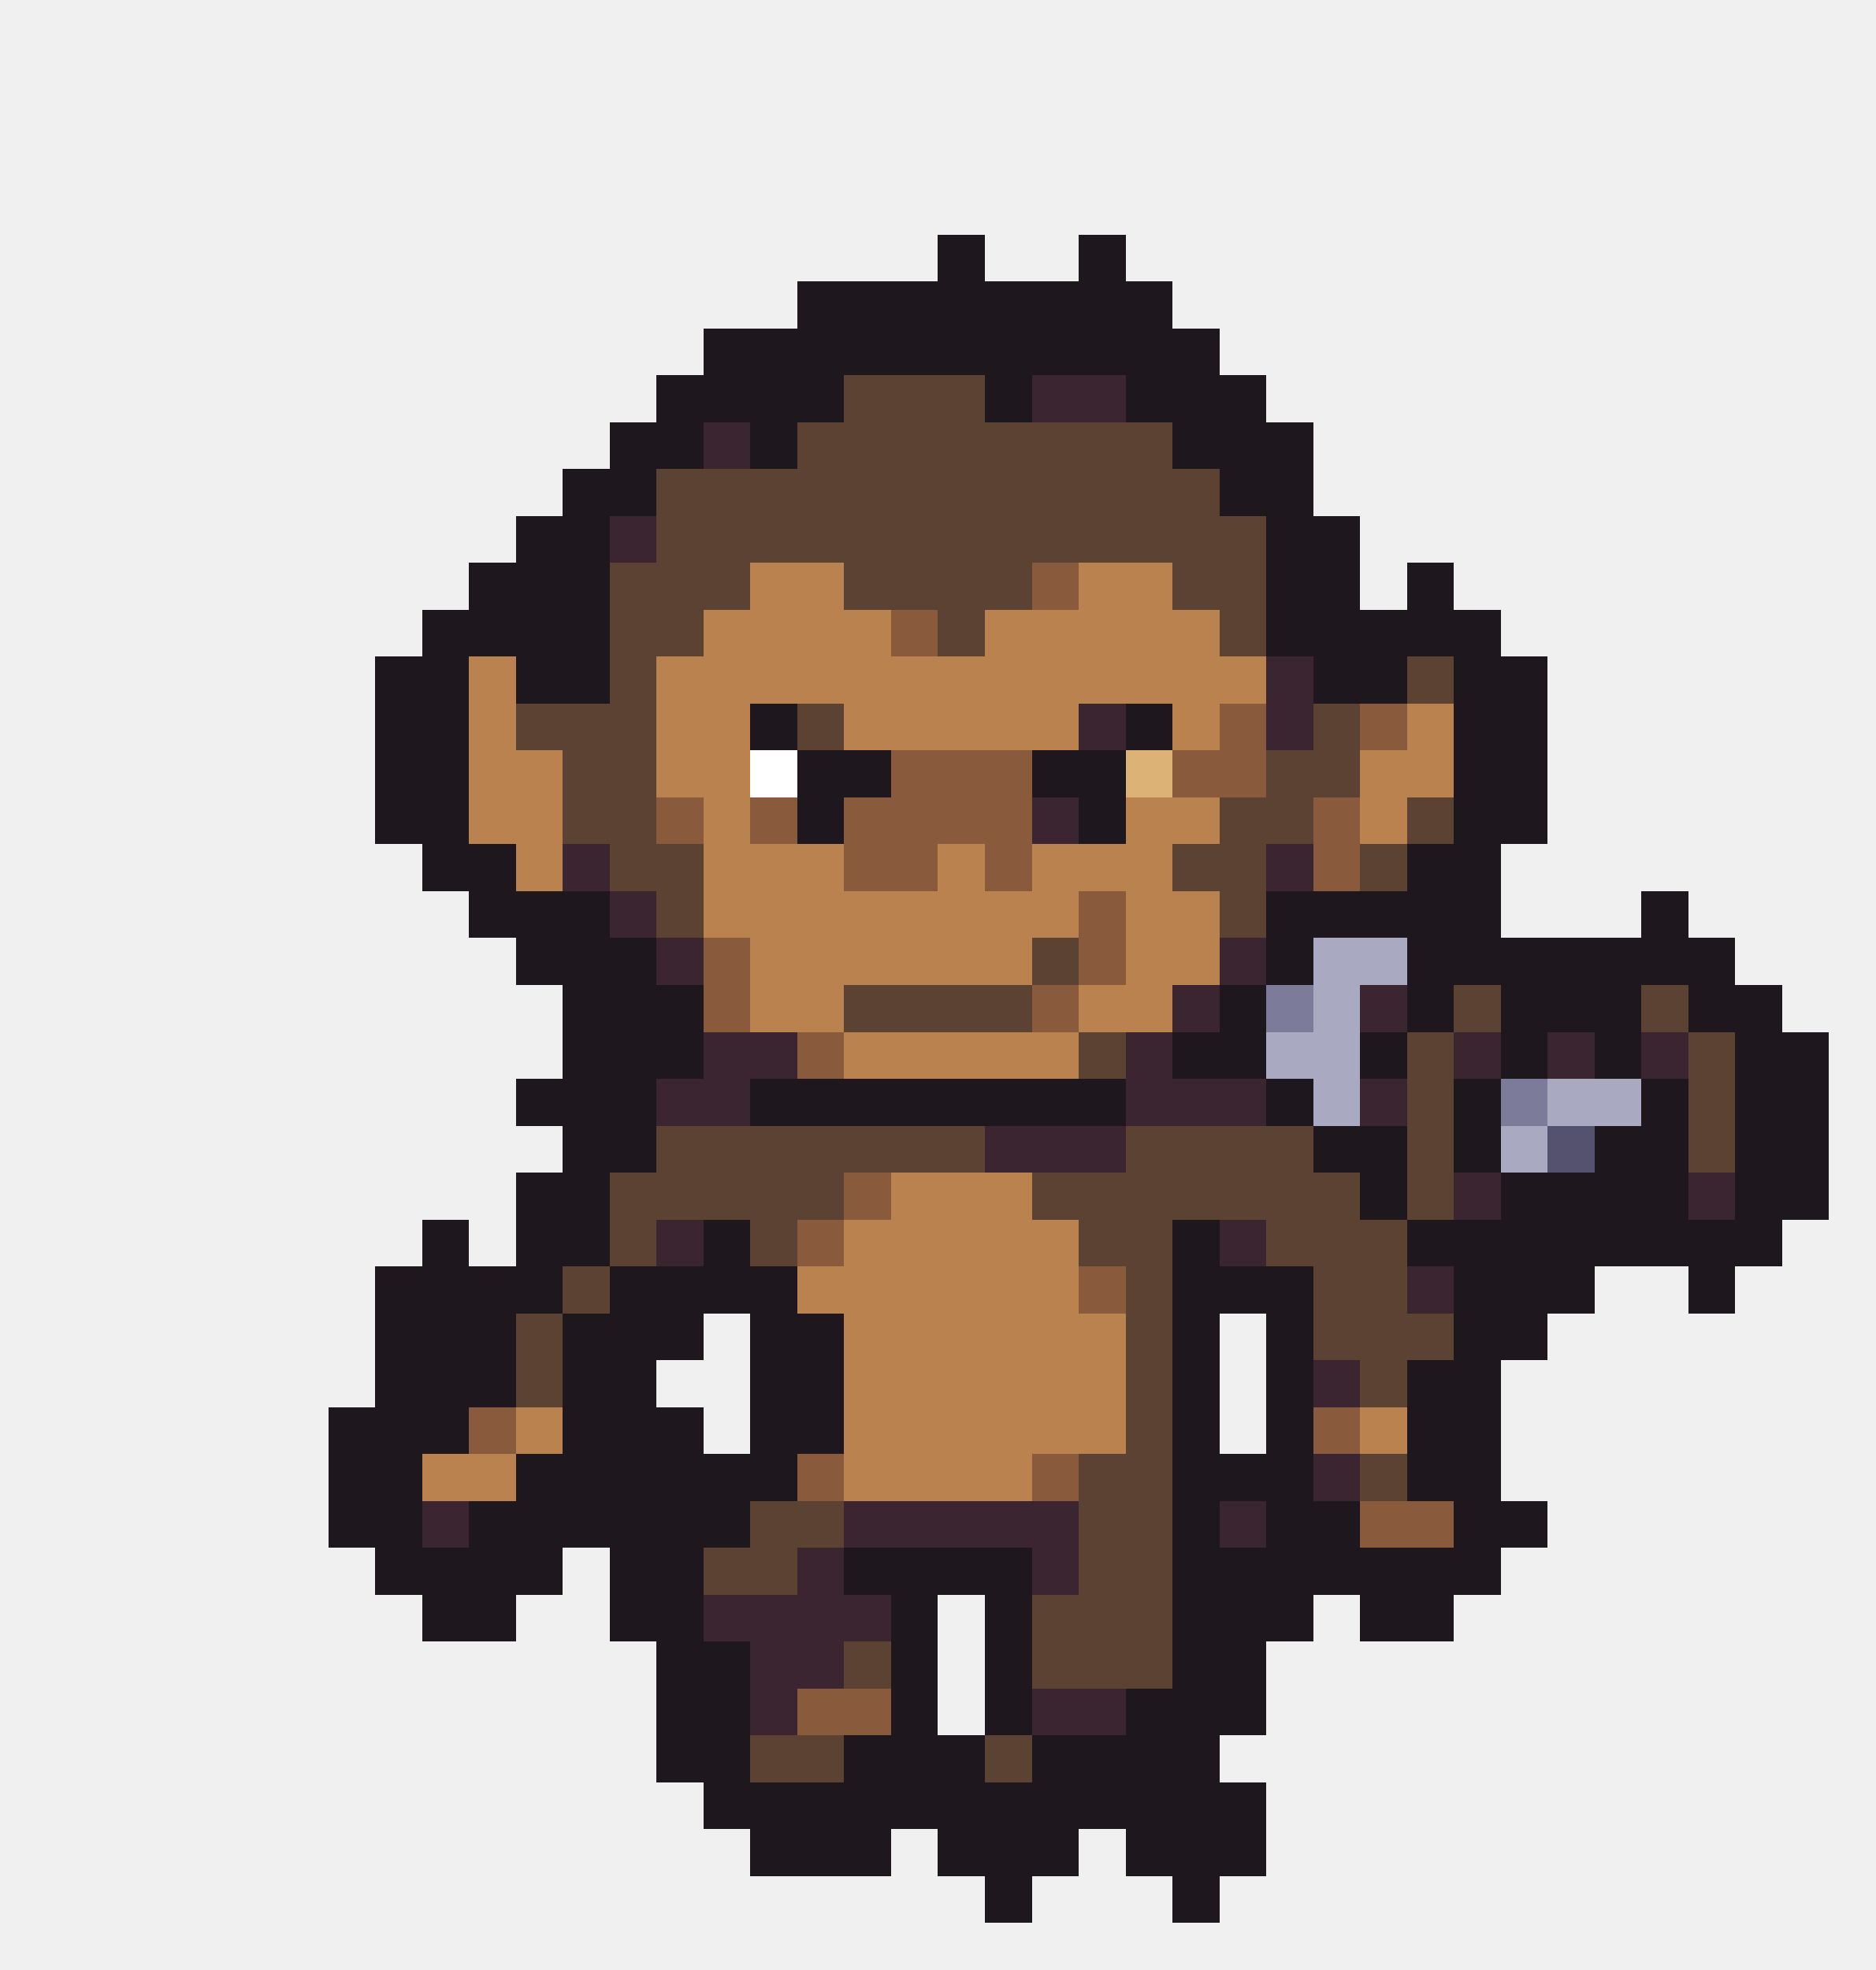
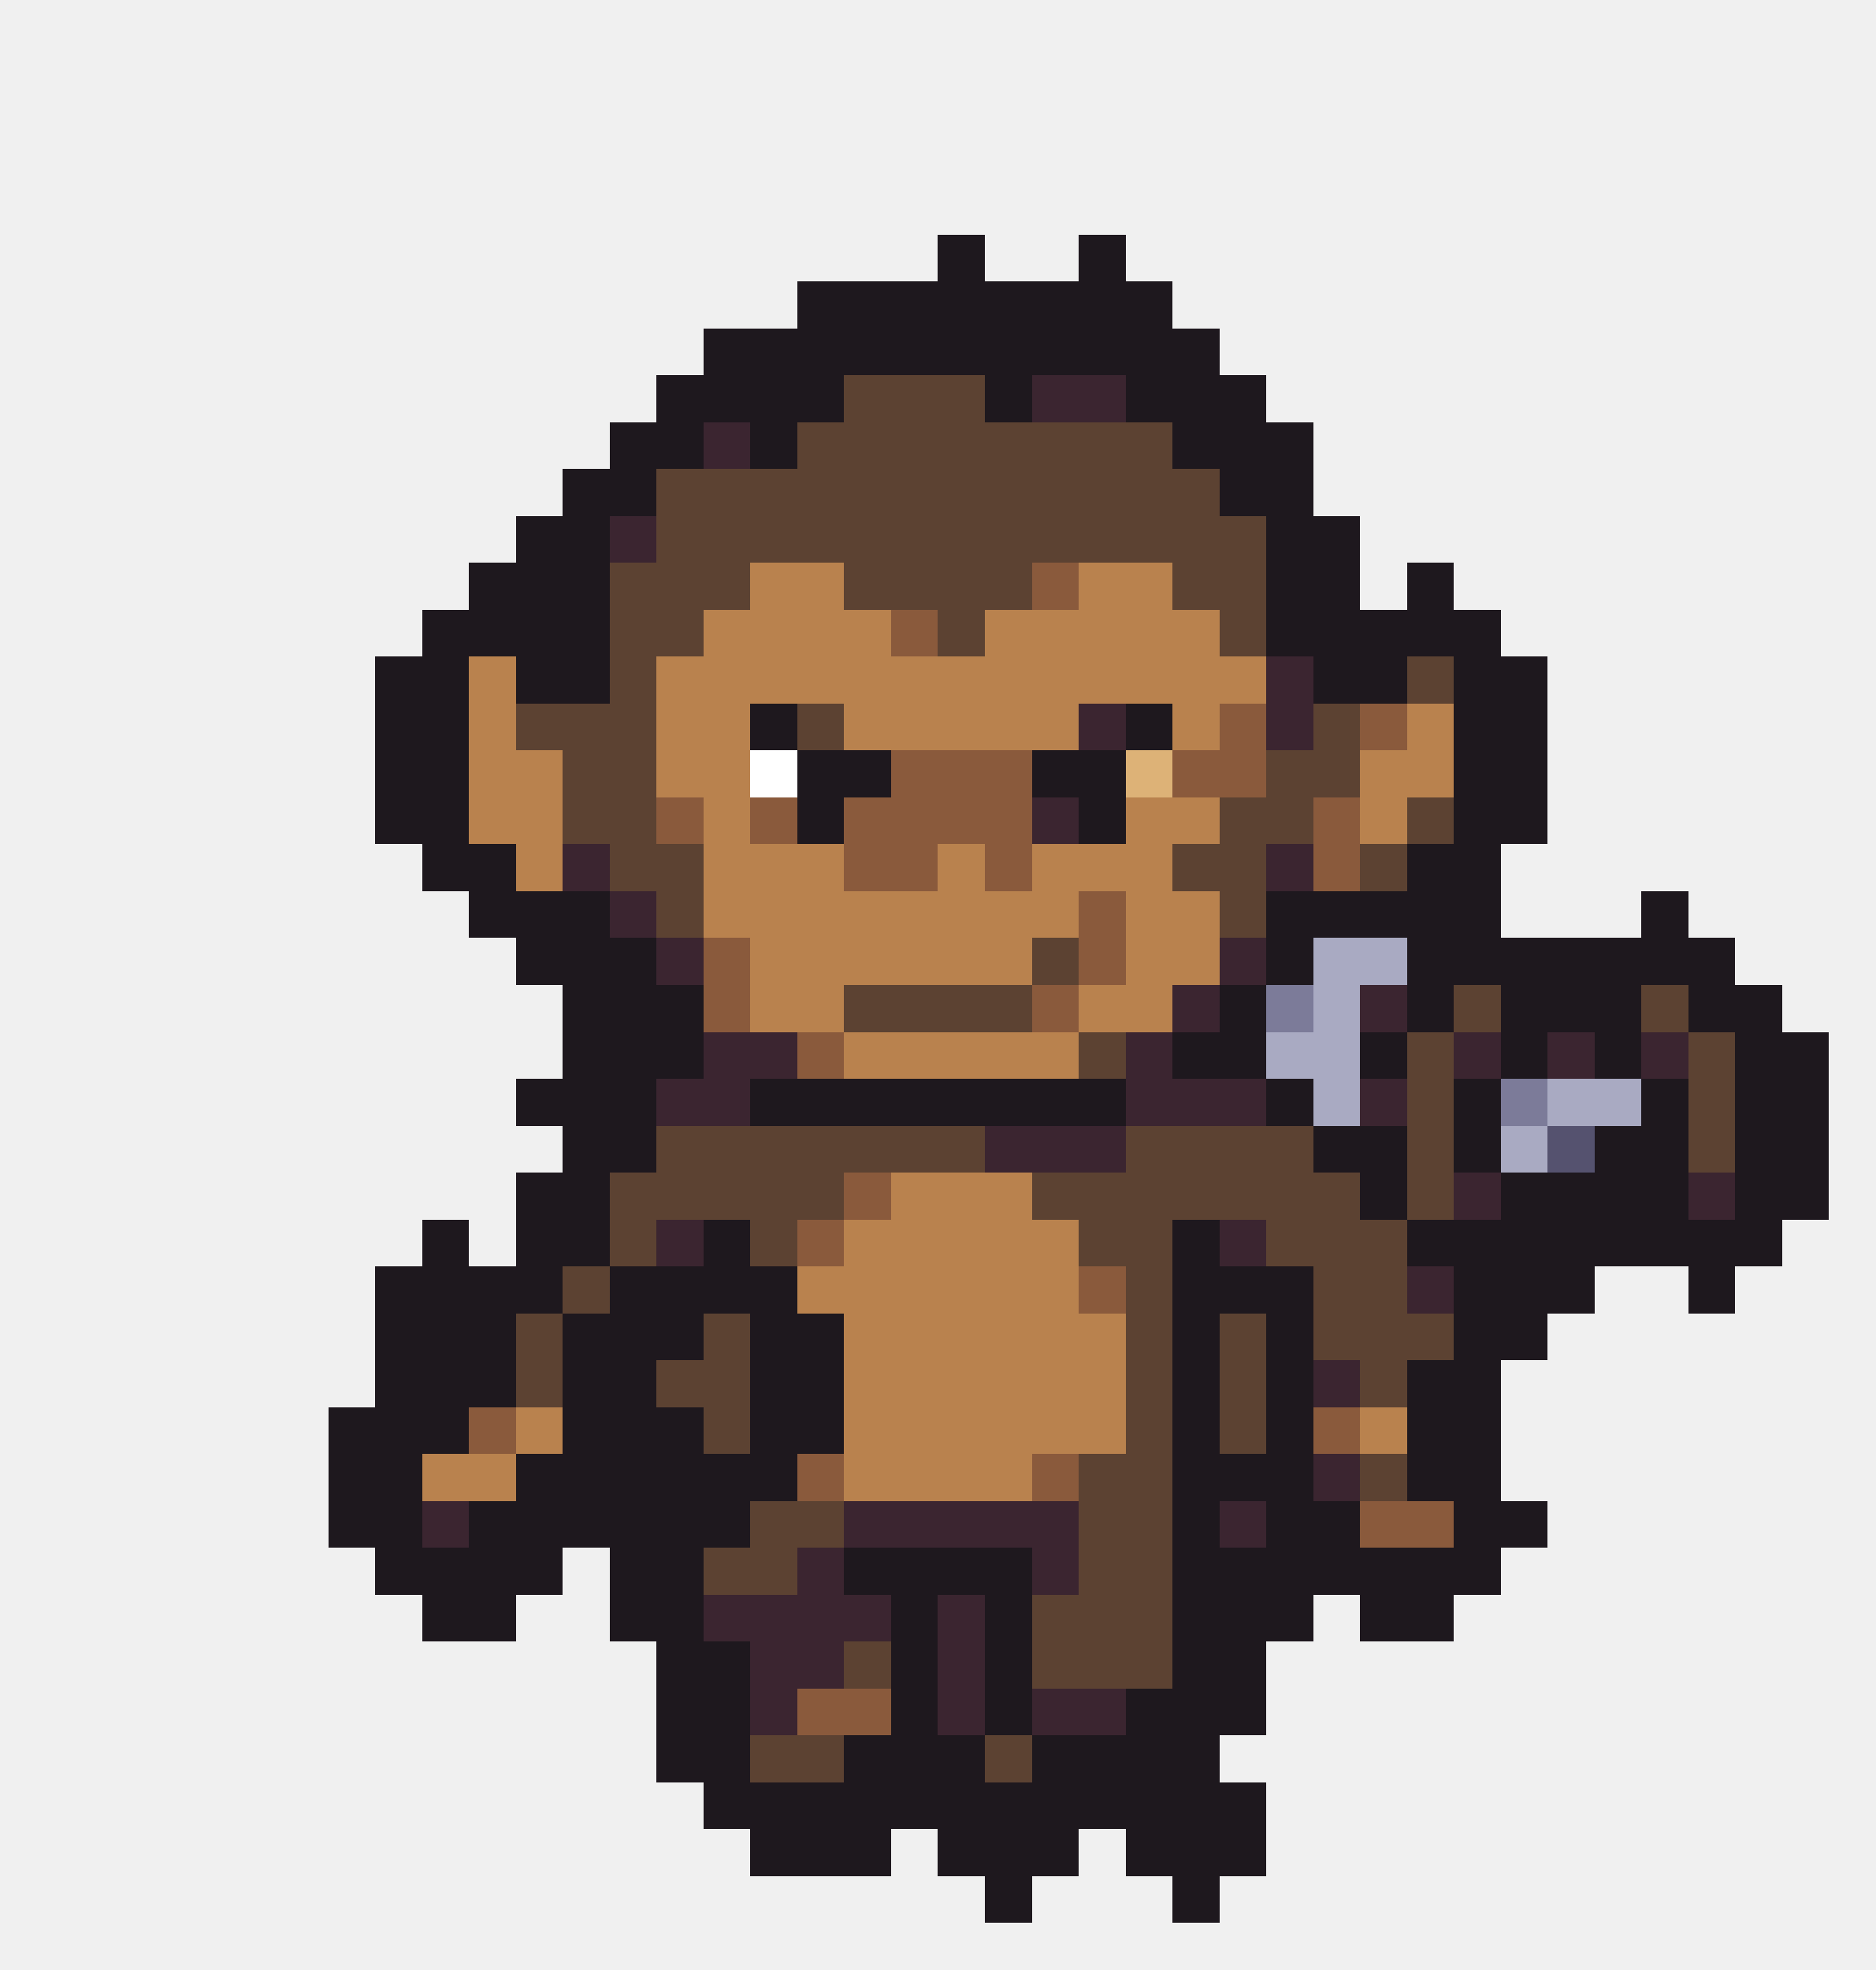
<svg xmlns="http://www.w3.org/2000/svg" width="40" height="42" viewBox="0 0 40 42" shape-rendering="crispEdges">
  <rect x="20" y="5" width="1" height="1" fill="#1e181e" />
  <rect x="23" y="5" width="1" height="1" fill="#1e181e" />
  <rect x="17" y="6" width="8" height="1" fill="#1e181e" />
  <rect x="15" y="7" width="11" height="1" fill="#1e181e" />
  <rect x="14" y="8" width="4" height="1" fill="#1e181e" />
  <rect x="18" y="8" width="3" height="1" fill="#5c4232" />
  <rect x="21" y="8" width="1" height="1" fill="#1e181e" />
  <rect x="22" y="8" width="2" height="1" fill="#3b2530" />
  <rect x="24" y="8" width="3" height="1" fill="#1e181e" />
  <rect x="13" y="9" width="2" height="1" fill="#1e181e" />
  <rect x="15" y="9" width="1" height="1" fill="#3b2530" />
  <rect x="16" y="9" width="1" height="1" fill="#1e181e" />
  <rect x="17" y="9" width="8" height="1" fill="#5c4232" />
  <rect x="25" y="9" width="3" height="1" fill="#1e181e" />
  <rect x="12" y="10" width="2" height="1" fill="#1e181e" />
  <rect x="14" y="10" width="12" height="1" fill="#5c4232" />
  <rect x="26" y="10" width="2" height="1" fill="#1e181e" />
  <rect x="11" y="11" width="2" height="1" fill="#1e181e" />
  <rect x="13" y="11" width="1" height="1" fill="#3b2530" />
  <rect x="14" y="11" width="13" height="1" fill="#5c4232" />
  <rect x="27" y="11" width="2" height="1" fill="#1e181e" />
  <rect x="10" y="12" width="3" height="1" fill="#1e181e" />
  <rect x="13" y="12" width="3" height="1" fill="#5c4232" />
  <rect x="16" y="12" width="2" height="1" fill="#b9824e" />
  <rect x="18" y="12" width="4" height="1" fill="#5c4232" />
  <rect x="22" y="12" width="1" height="1" fill="#8a5a3c" />
  <rect x="23" y="12" width="2" height="1" fill="#b9824e" />
  <rect x="25" y="12" width="2" height="1" fill="#5c4232" />
  <rect x="27" y="12" width="2" height="1" fill="#1e181e" />
  <rect x="30" y="12" width="1" height="1" fill="#1e181e" />
  <rect x="9" y="13" width="4" height="1" fill="#1e181e" />
  <rect x="13" y="13" width="2" height="1" fill="#5c4232" />
  <rect x="15" y="13" width="4" height="1" fill="#b9824e" />
  <rect x="19" y="13" width="1" height="1" fill="#8a5a3c" />
  <rect x="20" y="13" width="1" height="1" fill="#5c4232" />
  <rect x="21" y="13" width="5" height="1" fill="#b9824e" />
  <rect x="26" y="13" width="1" height="1" fill="#5c4232" />
  <rect x="27" y="13" width="5" height="1" fill="#1e181e" />
  <rect x="8" y="14" width="2" height="1" fill="#1e181e" />
  <rect x="10" y="14" width="1" height="1" fill="#b9824e" />
  <rect x="11" y="14" width="2" height="1" fill="#1e181e" />
  <rect x="13" y="14" width="1" height="1" fill="#5c4232" />
  <rect x="14" y="14" width="13" height="1" fill="#b9824e" />
  <rect x="27" y="14" width="1" height="1" fill="#3b2530" />
  <rect x="28" y="14" width="2" height="1" fill="#1e181e" />
  <rect x="30" y="14" width="1" height="1" fill="#5c4232" />
  <rect x="31" y="14" width="2" height="1" fill="#1e181e" />
  <rect x="8" y="15" width="2" height="1" fill="#1e181e" />
  <rect x="10" y="15" width="1" height="1" fill="#b9824e" />
  <rect x="11" y="15" width="3" height="1" fill="#5c4232" />
  <rect x="14" y="15" width="2" height="1" fill="#b9824e" />
  <rect x="16" y="15" width="1" height="1" fill="#1e181e" />
  <rect x="17" y="15" width="1" height="1" fill="#5c4232" />
  <rect x="18" y="15" width="5" height="1" fill="#b9824e" />
  <rect x="23" y="15" width="1" height="1" fill="#3b2530" />
  <rect x="24" y="15" width="1" height="1" fill="#1e181e" />
  <rect x="25" y="15" width="1" height="1" fill="#b9824e" />
  <rect x="26" y="15" width="1" height="1" fill="#8a5a3c" />
  <rect x="27" y="15" width="1" height="1" fill="#3b2530" />
  <rect x="28" y="15" width="1" height="1" fill="#5c4232" />
  <rect x="29" y="15" width="1" height="1" fill="#8a5a3c" />
  <rect x="30" y="15" width="1" height="1" fill="#b9824e" />
  <rect x="31" y="15" width="2" height="1" fill="#1e181e" />
  <rect x="8" y="16" width="2" height="1" fill="#1e181e" />
  <rect x="10" y="16" width="2" height="1" fill="#b9824e" />
  <rect x="12" y="16" width="2" height="1" fill="#5c4232" />
  <rect x="14" y="16" width="2" height="1" fill="#b9824e" />
  <rect x="16" y="16" width="1" height="1" fill="#ffffff" />
  <rect x="17" y="16" width="2" height="1" fill="#1e181e" />
  <rect x="19" y="16" width="3" height="1" fill="#8a5a3c" />
  <rect x="22" y="16" width="2" height="1" fill="#1e181e" />
  <rect x="24" y="16" width="1" height="1" fill="#ddb277" />
  <rect x="25" y="16" width="2" height="1" fill="#8a5a3c" />
  <rect x="27" y="16" width="2" height="1" fill="#5c4232" />
  <rect x="29" y="16" width="2" height="1" fill="#b9824e" />
  <rect x="31" y="16" width="2" height="1" fill="#1e181e" />
  <rect x="8" y="17" width="2" height="1" fill="#1e181e" />
  <rect x="10" y="17" width="2" height="1" fill="#b9824e" />
  <rect x="12" y="17" width="2" height="1" fill="#5c4232" />
  <rect x="14" y="17" width="1" height="1" fill="#8a5a3c" />
  <rect x="15" y="17" width="1" height="1" fill="#b9824e" />
  <rect x="16" y="17" width="1" height="1" fill="#8a5a3c" />
  <rect x="17" y="17" width="1" height="1" fill="#1e181e" />
  <rect x="18" y="17" width="4" height="1" fill="#8a5a3c" />
  <rect x="22" y="17" width="1" height="1" fill="#3b2530" />
  <rect x="23" y="17" width="1" height="1" fill="#1e181e" />
  <rect x="24" y="17" width="2" height="1" fill="#b9824e" />
  <rect x="26" y="17" width="2" height="1" fill="#5c4232" />
  <rect x="28" y="17" width="1" height="1" fill="#8a5a3c" />
  <rect x="29" y="17" width="1" height="1" fill="#b9824e" />
  <rect x="30" y="17" width="1" height="1" fill="#5c4232" />
  <rect x="31" y="17" width="2" height="1" fill="#1e181e" />
  <rect x="9" y="18" width="2" height="1" fill="#1e181e" />
  <rect x="11" y="18" width="1" height="1" fill="#b9824e" />
  <rect x="12" y="18" width="1" height="1" fill="#3b2530" />
  <rect x="13" y="18" width="2" height="1" fill="#5c4232" />
  <rect x="15" y="18" width="3" height="1" fill="#b9824e" />
  <rect x="18" y="18" width="2" height="1" fill="#8a5a3c" />
  <rect x="20" y="18" width="1" height="1" fill="#b9824e" />
  <rect x="21" y="18" width="1" height="1" fill="#8a5a3c" />
  <rect x="22" y="18" width="3" height="1" fill="#b9824e" />
  <rect x="25" y="18" width="2" height="1" fill="#5c4232" />
  <rect x="27" y="18" width="1" height="1" fill="#3b2530" />
  <rect x="28" y="18" width="1" height="1" fill="#8a5a3c" />
  <rect x="29" y="18" width="1" height="1" fill="#5c4232" />
  <rect x="30" y="18" width="2" height="1" fill="#1e181e" />
  <rect x="10" y="19" width="3" height="1" fill="#1e181e" />
  <rect x="13" y="19" width="1" height="1" fill="#3b2530" />
  <rect x="14" y="19" width="1" height="1" fill="#5c4232" />
  <rect x="15" y="19" width="8" height="1" fill="#b9824e" />
  <rect x="23" y="19" width="1" height="1" fill="#8a5a3c" />
  <rect x="24" y="19" width="2" height="1" fill="#b9824e" />
  <rect x="26" y="19" width="1" height="1" fill="#5c4232" />
  <rect x="27" y="19" width="5" height="1" fill="#1e181e" />
  <rect x="35" y="19" width="1" height="1" fill="#1e181e" />
  <rect x="11" y="20" width="3" height="1" fill="#1e181e" />
  <rect x="14" y="20" width="1" height="1" fill="#3b2530" />
  <rect x="15" y="20" width="1" height="1" fill="#8a5a3c" />
  <rect x="16" y="20" width="6" height="1" fill="#b9824e" />
  <rect x="22" y="20" width="1" height="1" fill="#5c4232" />
  <rect x="23" y="20" width="1" height="1" fill="#8a5a3c" />
  <rect x="24" y="20" width="2" height="1" fill="#b9824e" />
  <rect x="26" y="20" width="1" height="1" fill="#3b2530" />
  <rect x="27" y="20" width="1" height="1" fill="#1e181e" />
  <rect x="28" y="20" width="2" height="1" fill="#a9aac2" />
  <rect x="30" y="20" width="7" height="1" fill="#1e181e" />
  <rect x="12" y="21" width="3" height="1" fill="#1e181e" />
  <rect x="15" y="21" width="1" height="1" fill="#8a5a3c" />
  <rect x="16" y="21" width="2" height="1" fill="#b9824e" />
  <rect x="18" y="21" width="4" height="1" fill="#5c4232" />
  <rect x="22" y="21" width="1" height="1" fill="#8a5a3c" />
  <rect x="23" y="21" width="2" height="1" fill="#b9824e" />
  <rect x="25" y="21" width="1" height="1" fill="#3b2530" />
  <rect x="26" y="21" width="1" height="1" fill="#1e181e" />
  <rect x="27" y="21" width="1" height="1" fill="#7c7b99" />
  <rect x="28" y="21" width="1" height="1" fill="#a9aac2" />
  <rect x="29" y="21" width="1" height="1" fill="#3b2530" />
  <rect x="30" y="21" width="1" height="1" fill="#1e181e" />
  <rect x="31" y="21" width="1" height="1" fill="#5c4232" />
  <rect x="32" y="21" width="3" height="1" fill="#1e181e" />
  <rect x="35" y="21" width="1" height="1" fill="#5c4232" />
  <rect x="36" y="21" width="2" height="1" fill="#1e181e" />
  <rect x="12" y="22" width="3" height="1" fill="#1e181e" />
  <rect x="15" y="22" width="2" height="1" fill="#3b2530" />
  <rect x="17" y="22" width="1" height="1" fill="#8a5a3c" />
  <rect x="18" y="22" width="5" height="1" fill="#b9824e" />
  <rect x="23" y="22" width="1" height="1" fill="#5c4232" />
  <rect x="24" y="22" width="1" height="1" fill="#3b2530" />
  <rect x="25" y="22" width="2" height="1" fill="#1e181e" />
  <rect x="27" y="22" width="2" height="1" fill="#a9aac2" />
  <rect x="29" y="22" width="1" height="1" fill="#1e181e" />
  <rect x="30" y="22" width="1" height="1" fill="#5c4232" />
  <rect x="31" y="22" width="1" height="1" fill="#3b2530" />
  <rect x="32" y="22" width="1" height="1" fill="#1e181e" />
  <rect x="33" y="22" width="1" height="1" fill="#3b2530" />
  <rect x="34" y="22" width="1" height="1" fill="#1e181e" />
  <rect x="35" y="22" width="1" height="1" fill="#3b2530" />
  <rect x="36" y="22" width="1" height="1" fill="#5c4232" />
  <rect x="37" y="22" width="2" height="1" fill="#1e181e" />
  <rect x="11" y="23" width="3" height="1" fill="#1e181e" />
  <rect x="14" y="23" width="2" height="1" fill="#3b2530" />
  <rect x="16" y="23" width="8" height="1" fill="#1e181e" />
  <rect x="24" y="23" width="3" height="1" fill="#3b2530" />
  <rect x="27" y="23" width="1" height="1" fill="#1e181e" />
  <rect x="28" y="23" width="1" height="1" fill="#a9aac2" />
  <rect x="29" y="23" width="1" height="1" fill="#3b2530" />
  <rect x="30" y="23" width="1" height="1" fill="#5c4232" />
  <rect x="31" y="23" width="1" height="1" fill="#1e181e" />
  <rect x="32" y="23" width="1" height="1" fill="#7c7b99" />
  <rect x="33" y="23" width="2" height="1" fill="#a9aac2" />
  <rect x="35" y="23" width="1" height="1" fill="#1e181e" />
  <rect x="36" y="23" width="1" height="1" fill="#5c4232" />
  <rect x="37" y="23" width="2" height="1" fill="#1e181e" />
  <rect x="12" y="24" width="2" height="1" fill="#1e181e" />
  <rect x="14" y="24" width="7" height="1" fill="#5c4232" />
  <rect x="21" y="24" width="3" height="1" fill="#3b2530" />
  <rect x="24" y="24" width="4" height="1" fill="#5c4232" />
  <rect x="28" y="24" width="2" height="1" fill="#1e181e" />
  <rect x="30" y="24" width="1" height="1" fill="#5c4232" />
  <rect x="31" y="24" width="1" height="1" fill="#1e181e" />
  <rect x="32" y="24" width="1" height="1" fill="#a9aac2" />
  <rect x="33" y="24" width="1" height="1" fill="#55526f" />
  <rect x="34" y="24" width="2" height="1" fill="#1e181e" />
  <rect x="36" y="24" width="1" height="1" fill="#5c4232" />
  <rect x="37" y="24" width="2" height="1" fill="#1e181e" />
  <rect x="11" y="25" width="2" height="1" fill="#1e181e" />
  <rect x="13" y="25" width="5" height="1" fill="#5c4232" />
  <rect x="18" y="25" width="1" height="1" fill="#8a5a3c" />
  <rect x="19" y="25" width="3" height="1" fill="#b9824e" />
  <rect x="22" y="25" width="7" height="1" fill="#5c4232" />
  <rect x="29" y="25" width="1" height="1" fill="#1e181e" />
  <rect x="30" y="25" width="1" height="1" fill="#5c4232" />
  <rect x="31" y="25" width="1" height="1" fill="#3b2530" />
  <rect x="32" y="25" width="4" height="1" fill="#1e181e" />
  <rect x="36" y="25" width="1" height="1" fill="#3b2530" />
  <rect x="37" y="25" width="2" height="1" fill="#1e181e" />
  <rect x="9" y="26" width="1" height="1" fill="#1e181e" />
  <rect x="11" y="26" width="2" height="1" fill="#1e181e" />
  <rect x="13" y="26" width="1" height="1" fill="#5c4232" />
  <rect x="14" y="26" width="1" height="1" fill="#3b2530" />
  <rect x="15" y="26" width="1" height="1" fill="#1e181e" />
  <rect x="16" y="26" width="1" height="1" fill="#5c4232" />
  <rect x="17" y="26" width="1" height="1" fill="#8a5a3c" />
  <rect x="18" y="26" width="5" height="1" fill="#b9824e" />
  <rect x="23" y="26" width="2" height="1" fill="#5c4232" />
  <rect x="25" y="26" width="1" height="1" fill="#1e181e" />
  <rect x="26" y="26" width="1" height="1" fill="#3b2530" />
  <rect x="27" y="26" width="3" height="1" fill="#5c4232" />
  <rect x="30" y="26" width="8" height="1" fill="#1e181e" />
  <rect x="8" y="27" width="4" height="1" fill="#1e181e" />
  <rect x="12" y="27" width="1" height="1" fill="#5c4232" />
  <rect x="13" y="27" width="4" height="1" fill="#1e181e" />
  <rect x="17" y="27" width="6" height="1" fill="#b9824e" />
  <rect x="23" y="27" width="1" height="1" fill="#8a5a3c" />
  <rect x="24" y="27" width="1" height="1" fill="#5c4232" />
  <rect x="25" y="27" width="3" height="1" fill="#1e181e" />
  <rect x="28" y="27" width="2" height="1" fill="#5c4232" />
  <rect x="30" y="27" width="1" height="1" fill="#3b2530" />
  <rect x="31" y="27" width="3" height="1" fill="#1e181e" />
  <rect x="36" y="27" width="1" height="1" fill="#1e181e" />
  <rect x="8" y="28" width="3" height="1" fill="#1e181e" />
  <rect x="11" y="28" width="1" height="1" fill="#5c4232" />
  <rect x="12" y="28" width="3" height="1" fill="#1e181e" />
+   <rect x="15" y="28" width="1" height="1" fill="#5c4232" />
  <rect x="16" y="28" width="2" height="1" fill="#1e181e" />
  <rect x="18" y="28" width="6" height="1" fill="#b9824e" />
  <rect x="24" y="28" width="1" height="1" fill="#5c4232" />
  <rect x="25" y="28" width="1" height="1" fill="#1e181e" />
+   <rect x="26" y="28" width="1" height="1" fill="#5c4232" />
  <rect x="27" y="28" width="1" height="1" fill="#1e181e" />
  <rect x="28" y="28" width="3" height="1" fill="#5c4232" />
  <rect x="31" y="28" width="2" height="1" fill="#1e181e" />
  <rect x="8" y="29" width="3" height="1" fill="#1e181e" />
  <rect x="11" y="29" width="1" height="1" fill="#5c4232" />
  <rect x="12" y="29" width="2" height="1" fill="#1e181e" />
+   <rect x="14" y="29" width="2" height="1" fill="#5c4232" />
  <rect x="16" y="29" width="2" height="1" fill="#1e181e" />
  <rect x="18" y="29" width="6" height="1" fill="#b9824e" />
  <rect x="24" y="29" width="1" height="1" fill="#5c4232" />
  <rect x="25" y="29" width="1" height="1" fill="#1e181e" />
+   <rect x="26" y="29" width="1" height="1" fill="#5c4232" />
  <rect x="27" y="29" width="1" height="1" fill="#1e181e" />
  <rect x="28" y="29" width="1" height="1" fill="#3b2530" />
  <rect x="29" y="29" width="1" height="1" fill="#5c4232" />
  <rect x="30" y="29" width="2" height="1" fill="#1e181e" />
  <rect x="7" y="30" width="3" height="1" fill="#1e181e" />
  <rect x="10" y="30" width="1" height="1" fill="#8a5a3c" />
  <rect x="11" y="30" width="1" height="1" fill="#b9824e" />
  <rect x="12" y="30" width="3" height="1" fill="#1e181e" />
+   <rect x="15" y="30" width="1" height="1" fill="#5c4232" />
  <rect x="16" y="30" width="2" height="1" fill="#1e181e" />
  <rect x="18" y="30" width="6" height="1" fill="#b9824e" />
  <rect x="24" y="30" width="1" height="1" fill="#5c4232" />
  <rect x="25" y="30" width="1" height="1" fill="#1e181e" />
+   <rect x="26" y="30" width="1" height="1" fill="#5c4232" />
  <rect x="27" y="30" width="1" height="1" fill="#1e181e" />
  <rect x="28" y="30" width="1" height="1" fill="#8a5a3c" />
  <rect x="29" y="30" width="1" height="1" fill="#b9824e" />
  <rect x="30" y="30" width="2" height="1" fill="#1e181e" />
  <rect x="7" y="31" width="2" height="1" fill="#1e181e" />
  <rect x="9" y="31" width="2" height="1" fill="#b9824e" />
  <rect x="11" y="31" width="6" height="1" fill="#1e181e" />
  <rect x="17" y="31" width="1" height="1" fill="#8a5a3c" />
  <rect x="18" y="31" width="4" height="1" fill="#b9824e" />
  <rect x="22" y="31" width="1" height="1" fill="#8a5a3c" />
  <rect x="23" y="31" width="2" height="1" fill="#5c4232" />
  <rect x="25" y="31" width="3" height="1" fill="#1e181e" />
  <rect x="28" y="31" width="1" height="1" fill="#3b2530" />
  <rect x="29" y="31" width="1" height="1" fill="#5c4232" />
  <rect x="30" y="31" width="2" height="1" fill="#1e181e" />
  <rect x="7" y="32" width="2" height="1" fill="#1e181e" />
  <rect x="9" y="32" width="1" height="1" fill="#3b2530" />
  <rect x="10" y="32" width="6" height="1" fill="#1e181e" />
  <rect x="16" y="32" width="2" height="1" fill="#5c4232" />
  <rect x="18" y="32" width="5" height="1" fill="#3b2530" />
  <rect x="23" y="32" width="2" height="1" fill="#5c4232" />
  <rect x="25" y="32" width="1" height="1" fill="#1e181e" />
  <rect x="26" y="32" width="1" height="1" fill="#3b2530" />
  <rect x="27" y="32" width="2" height="1" fill="#1e181e" />
  <rect x="29" y="32" width="2" height="1" fill="#8a5a3c" />
  <rect x="31" y="32" width="2" height="1" fill="#1e181e" />
  <rect x="8" y="33" width="4" height="1" fill="#1e181e" />
  <rect x="13" y="33" width="2" height="1" fill="#1e181e" />
  <rect x="15" y="33" width="2" height="1" fill="#5c4232" />
  <rect x="17" y="33" width="1" height="1" fill="#3b2530" />
  <rect x="18" y="33" width="4" height="1" fill="#1e181e" />
  <rect x="22" y="33" width="1" height="1" fill="#3b2530" />
  <rect x="23" y="33" width="2" height="1" fill="#5c4232" />
  <rect x="25" y="33" width="7" height="1" fill="#1e181e" />
  <rect x="9" y="34" width="2" height="1" fill="#1e181e" />
  <rect x="13" y="34" width="2" height="1" fill="#1e181e" />
  <rect x="15" y="34" width="4" height="1" fill="#3b2530" />
  <rect x="19" y="34" width="1" height="1" fill="#1e181e" />
+   <rect x="20" y="34" width="1" height="1" fill="#3b2530" />
  <rect x="21" y="34" width="1" height="1" fill="#1e181e" />
  <rect x="22" y="34" width="3" height="1" fill="#5c4232" />
  <rect x="25" y="34" width="3" height="1" fill="#1e181e" />
  <rect x="29" y="34" width="2" height="1" fill="#1e181e" />
  <rect x="14" y="35" width="2" height="1" fill="#1e181e" />
  <rect x="16" y="35" width="2" height="1" fill="#3b2530" />
  <rect x="18" y="35" width="1" height="1" fill="#5c4232" />
  <rect x="19" y="35" width="1" height="1" fill="#1e181e" />
+   <rect x="20" y="35" width="1" height="1" fill="#3b2530" />
  <rect x="21" y="35" width="1" height="1" fill="#1e181e" />
  <rect x="22" y="35" width="3" height="1" fill="#5c4232" />
  <rect x="25" y="35" width="2" height="1" fill="#1e181e" />
  <rect x="14" y="36" width="2" height="1" fill="#1e181e" />
  <rect x="16" y="36" width="1" height="1" fill="#3b2530" />
  <rect x="17" y="36" width="2" height="1" fill="#8a5a3c" />
  <rect x="19" y="36" width="1" height="1" fill="#1e181e" />
+   <rect x="20" y="36" width="1" height="1" fill="#3b2530" />
  <rect x="21" y="36" width="1" height="1" fill="#1e181e" />
  <rect x="22" y="36" width="2" height="1" fill="#3b2530" />
  <rect x="24" y="36" width="3" height="1" fill="#1e181e" />
  <rect x="14" y="37" width="2" height="1" fill="#1e181e" />
  <rect x="16" y="37" width="2" height="1" fill="#5c4232" />
  <rect x="18" y="37" width="3" height="1" fill="#1e181e" />
  <rect x="21" y="37" width="1" height="1" fill="#5c4232" />
  <rect x="22" y="37" width="4" height="1" fill="#1e181e" />
  <rect x="15" y="38" width="12" height="1" fill="#1e181e" />
  <rect x="16" y="39" width="3" height="1" fill="#1e181e" />
  <rect x="20" y="39" width="3" height="1" fill="#1e181e" />
  <rect x="24" y="39" width="3" height="1" fill="#1e181e" />
  <rect x="21" y="40" width="1" height="1" fill="#1e181e" />
  <rect x="25" y="40" width="1" height="1" fill="#1e181e" />
</svg>
